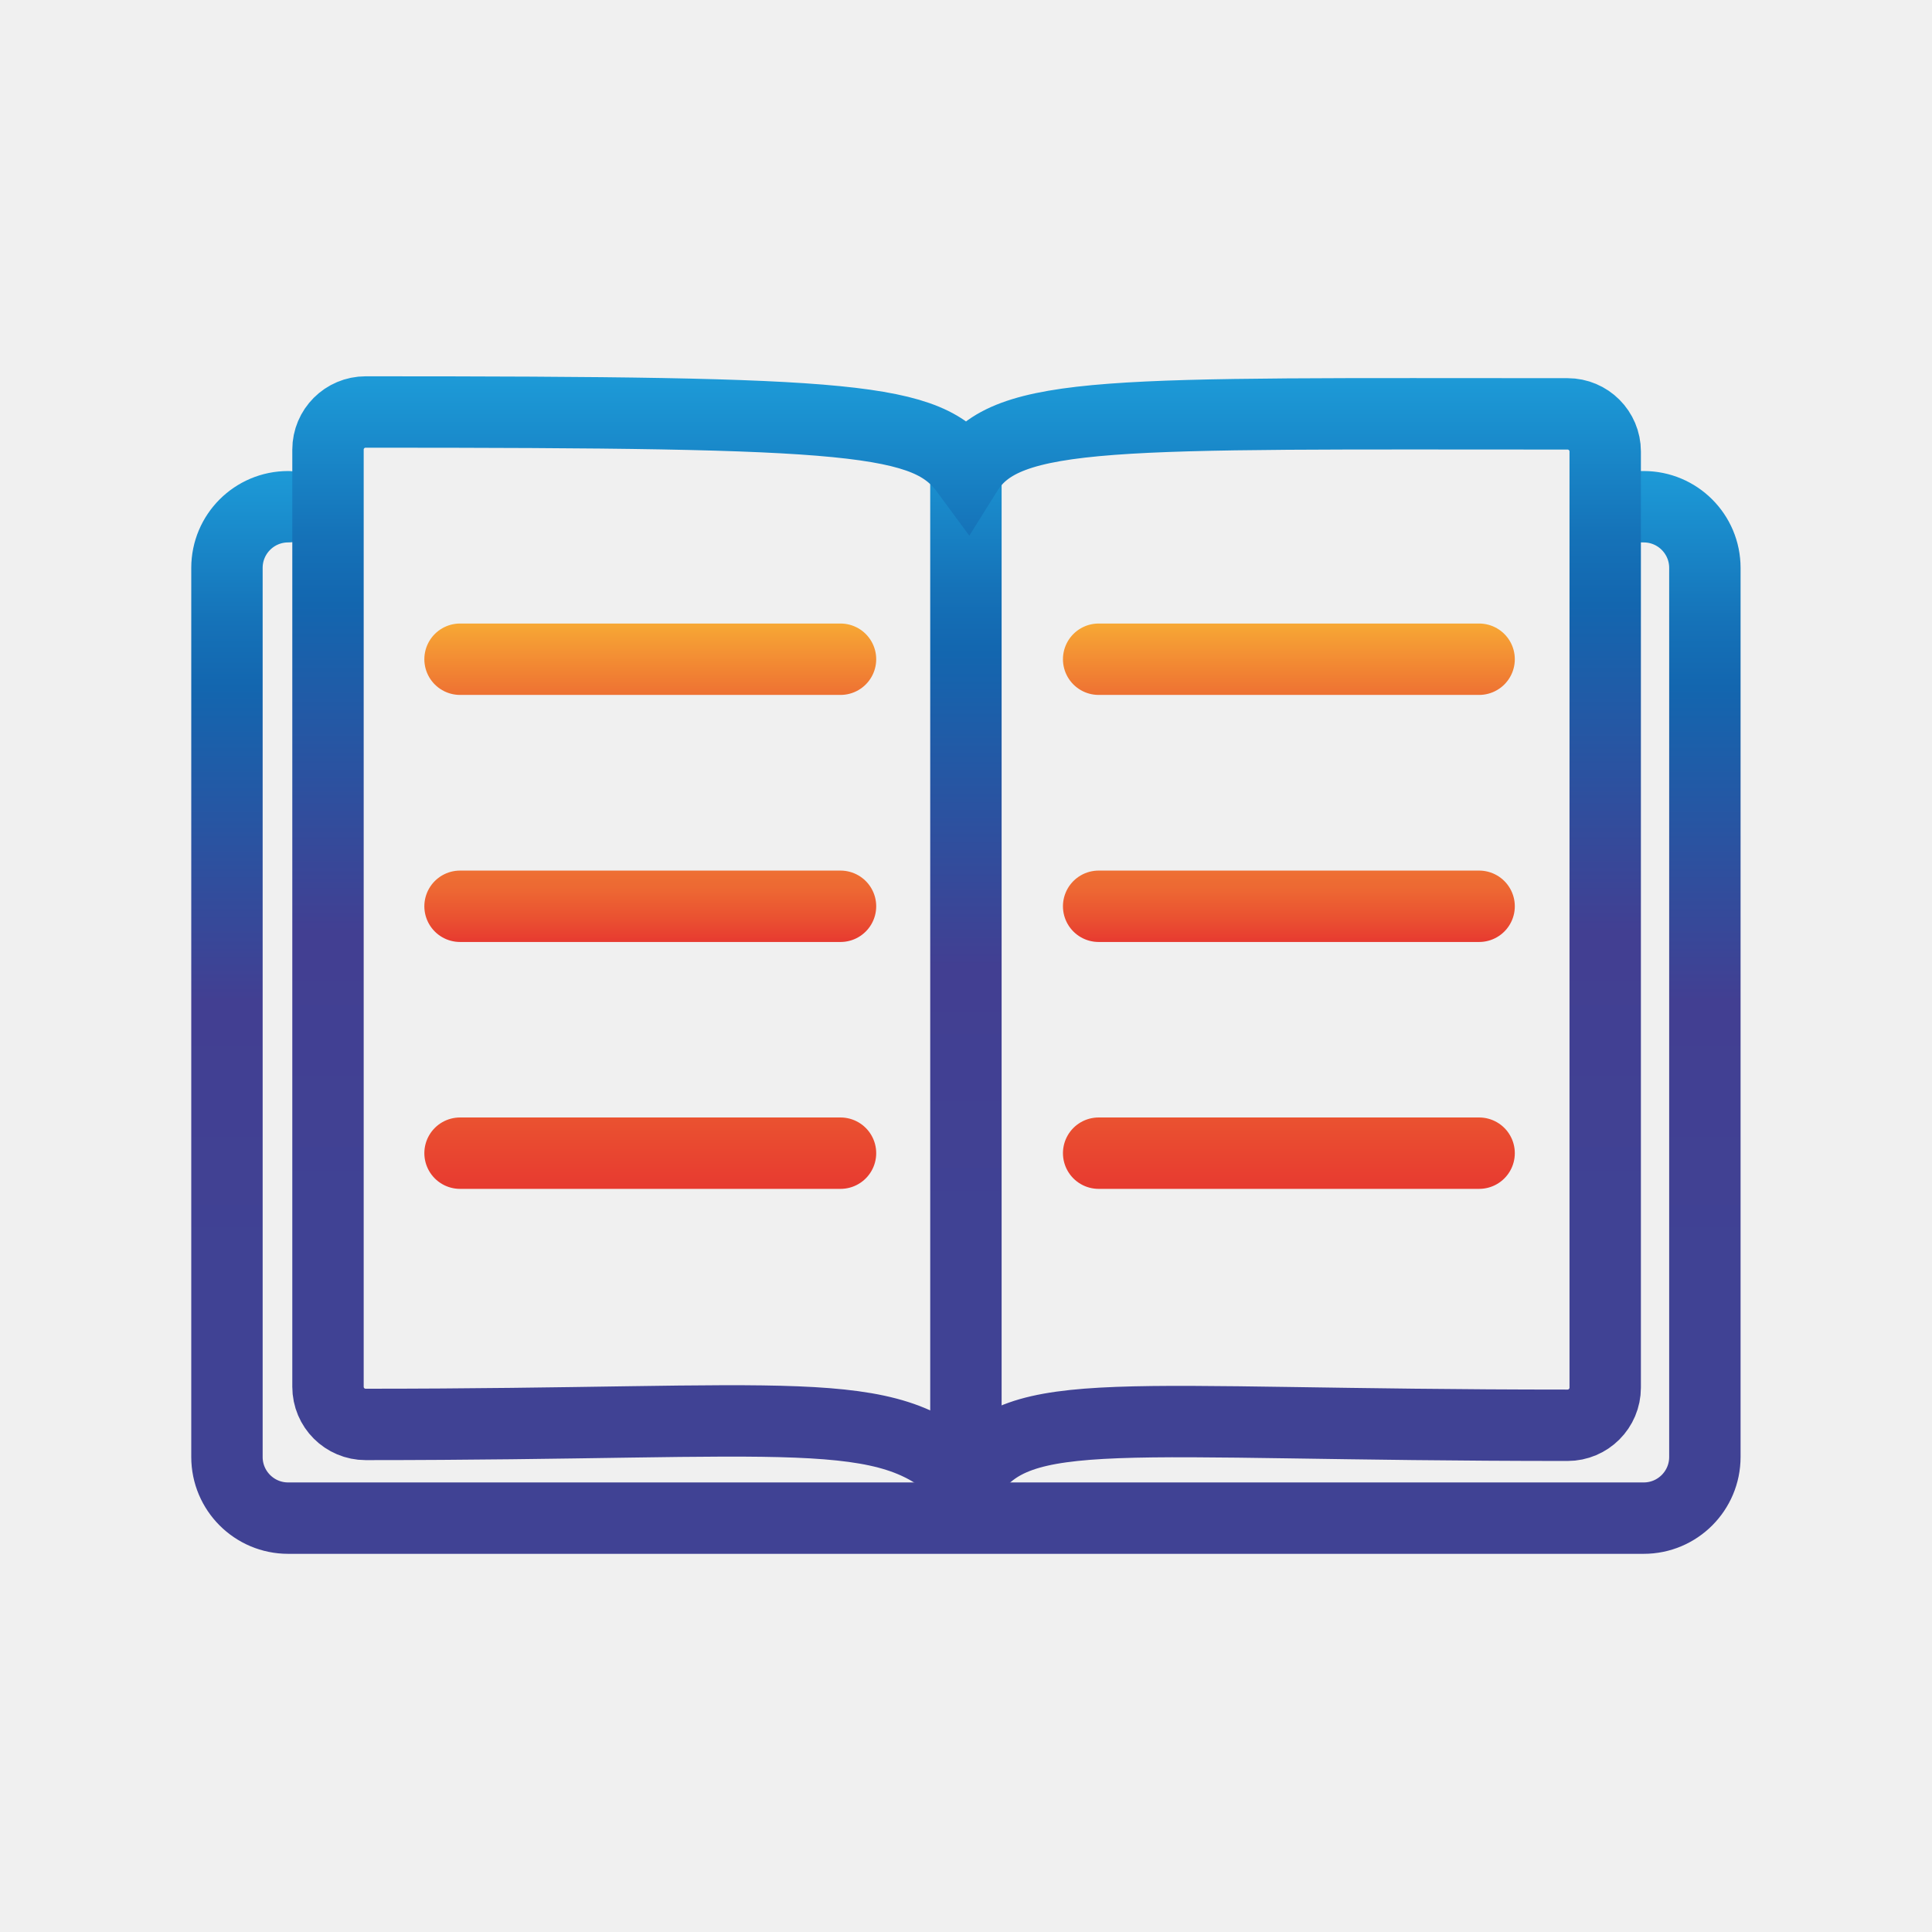
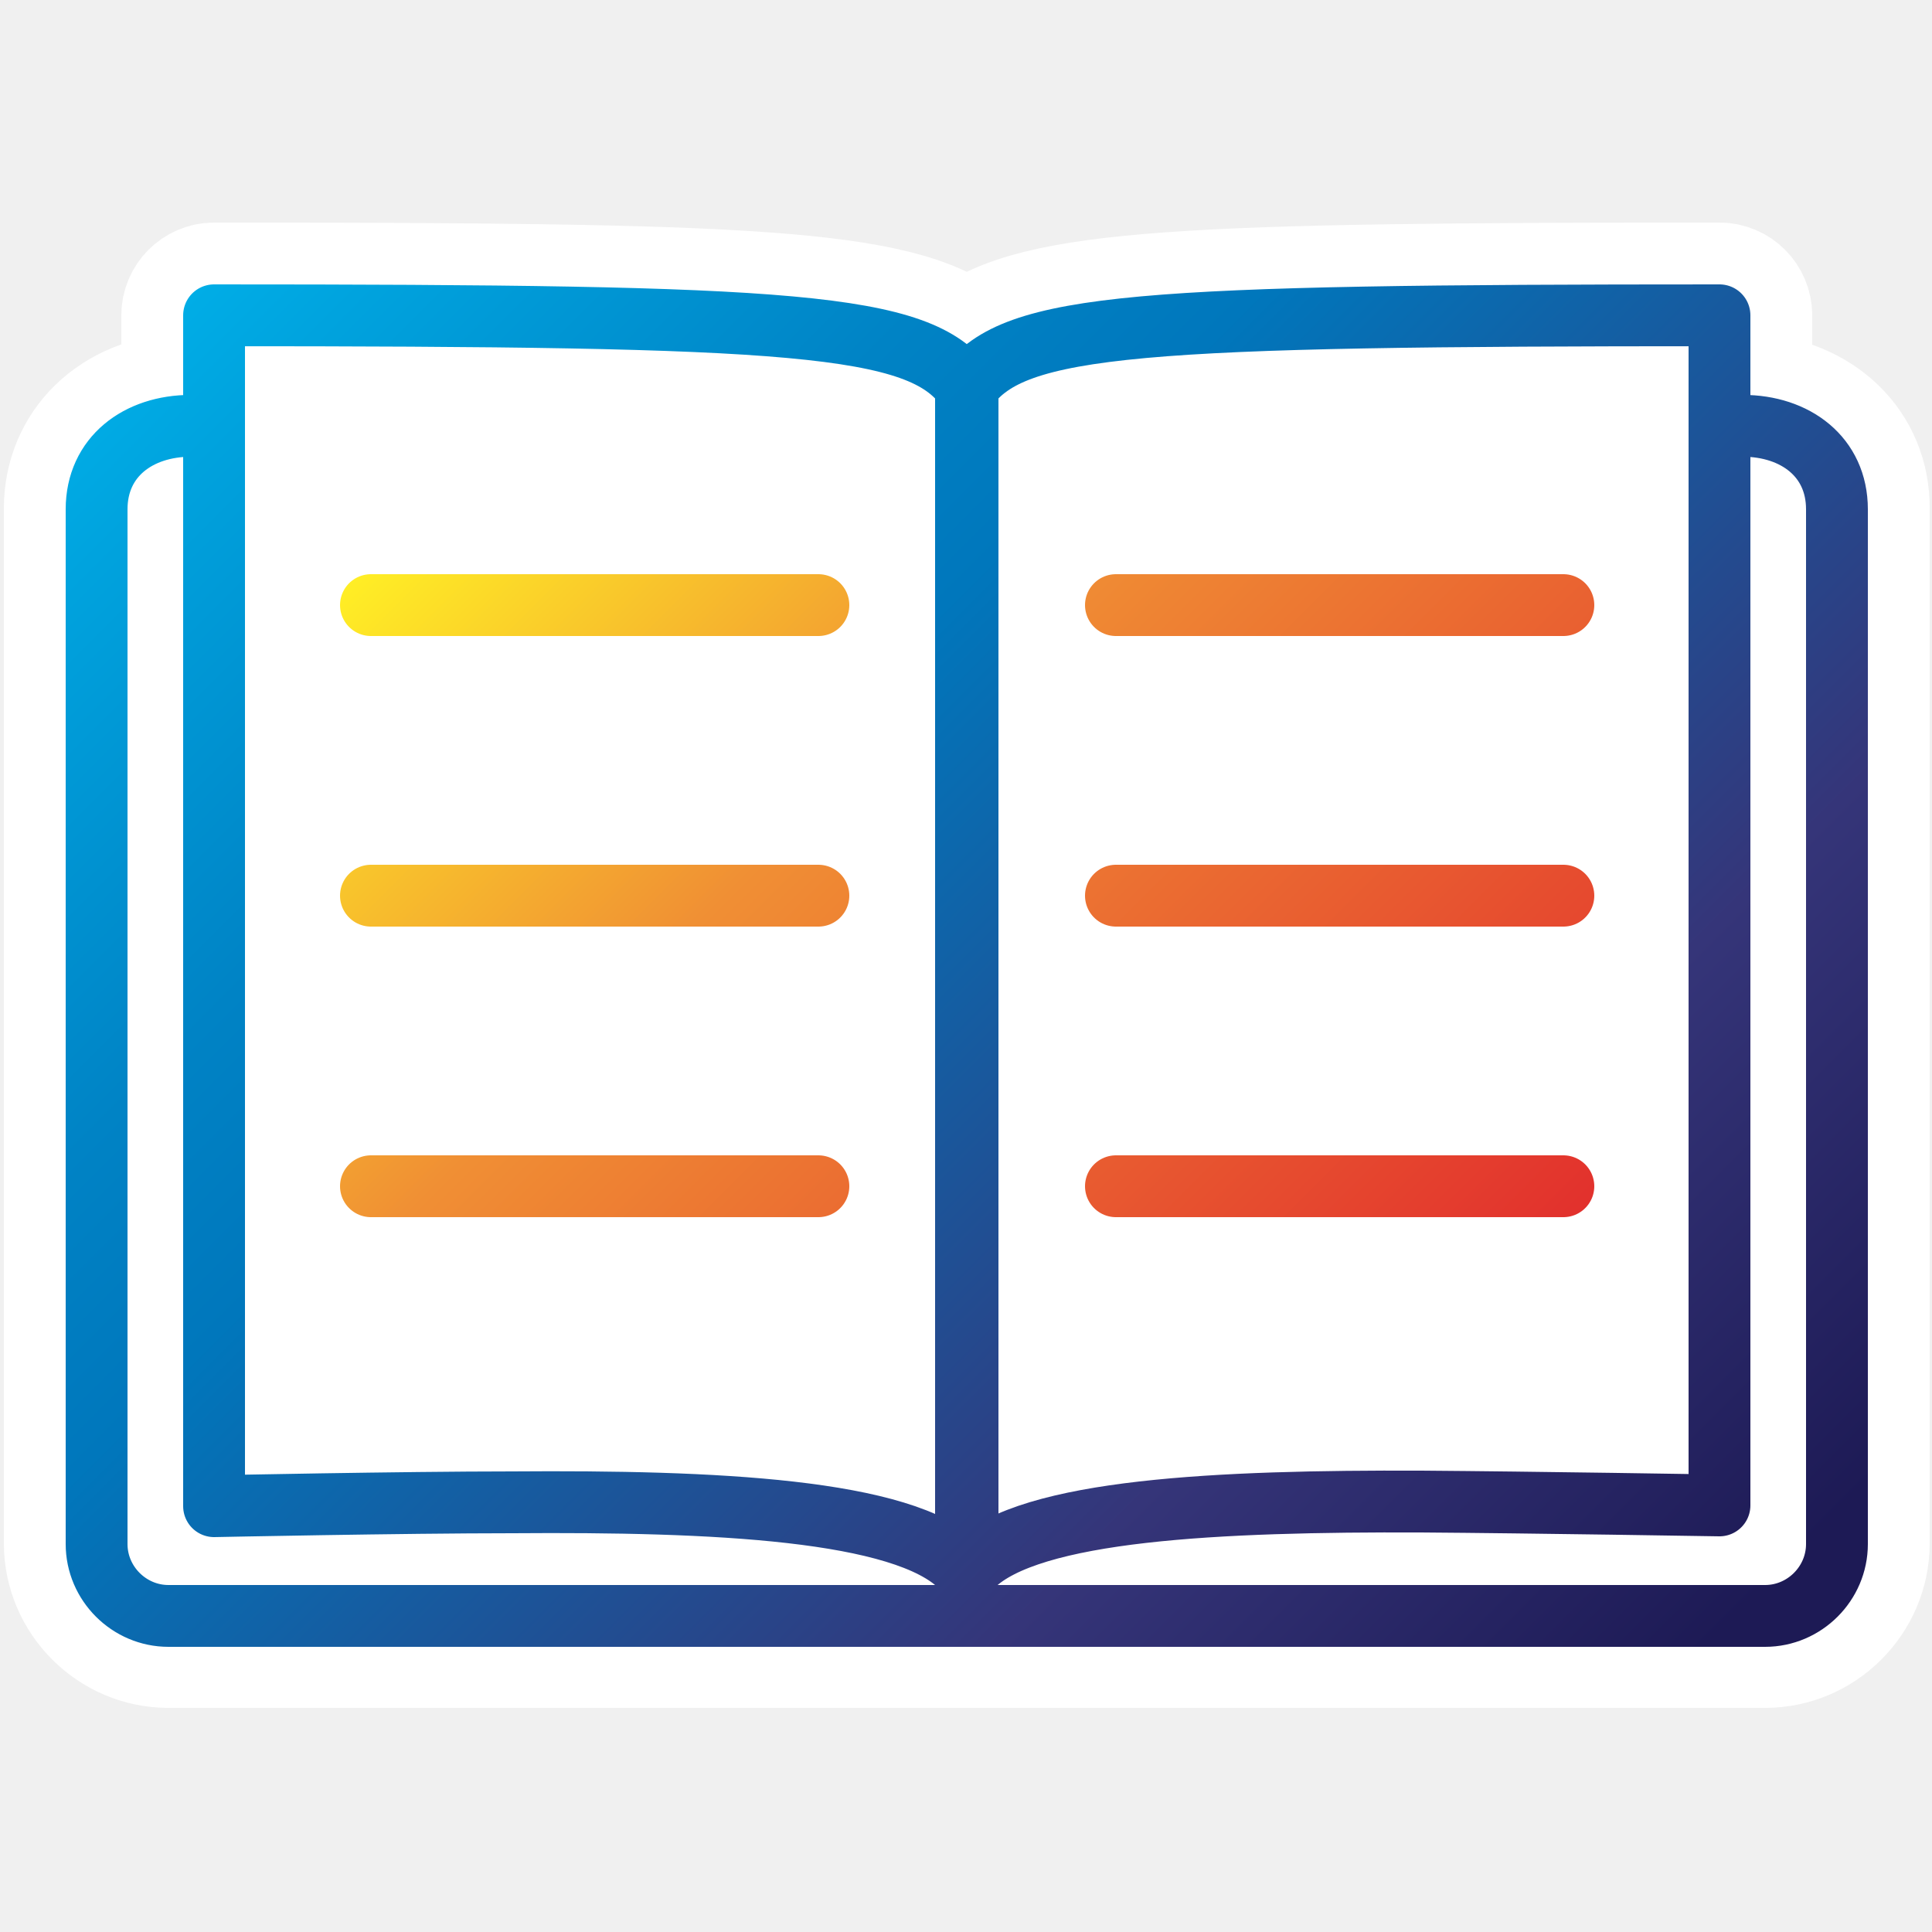
- <svg xmlns="http://www.w3.org/2000/svg" xmlns:xlink="http://www.w3.org/1999/xlink" id="Layer_1" data-name="Layer 1" viewBox="0 0 113.39 113.39">
-   <defs>
-     <style>.cls-1,.cls-2,.cls-3,.cls-4,.cls-5,.cls-6,.cls-7,.cls-8,.cls-9{fill:none;stroke-linecap:round;stroke-miterlimit:10;}.cls-1,.cls-2,.cls-3{stroke-width:4.19px;}.cls-1{stroke:url(#linear-gradient);}.cls-2{stroke:url(#linear-gradient-2);}.cls-3{stroke:url(#linear-gradient-3);}.cls-4,.cls-5,.cls-6,.cls-7,.cls-8,.cls-9{stroke-width:4.19px;}.cls-4{stroke:url(#linear-gradient-4);}.cls-5{stroke:url(#linear-gradient-5);}.cls-6{stroke:url(#linear-gradient-6);}.cls-7{stroke:url(#linear-gradient-7);}.cls-8{stroke:url(#linear-gradient-8);}.cls-9{stroke:url(#linear-gradient-9);}</style>
-     <linearGradient id="linear-gradient" x1="56.69" y1="27.64" x2="56.69" y2="91.2" gradientUnits="userSpaceOnUse">
-       <stop offset="0" stop-color="#1d9ad7" />
-       <stop offset="0.03" stop-color="#1b92d1" />
-       <stop offset="0.14" stop-color="#1572b8" />
-       <stop offset="0.2" stop-color="#1366af" />
-       <stop offset="0.49" stop-color="#423f92" />
-       <stop offset="0.74" stop-color="#404294" />
+ <svg xmlns="http://www.w3.org/2000/svg" version="1.1" x="0px" y="0px" viewBox="0 0 250 250" style="enable-background:new 0 0 250 250;" xml:space="preserve">
+   <style type="text/css">
+ 	.st0{fill:#FFFFFF;stroke:#FFFFFF;stroke-width:16;stroke-miterlimit:10;}
+ 	.st1{fill:none;stroke:url(#SVGID_1_);stroke-width:8;stroke-linecap:round;stroke-miterlimit:10;}
+ 	.st2{fill:none;stroke:url(#SVGID_2_);stroke-width:8;stroke-linecap:round;stroke-linejoin:round;stroke-miterlimit:10;}
+ </style>
+   <g id="White">
+     <path class="st0" d="M226.5,51.1V40.8c0-2.2-1.8-4-4-4c-68.1,0-88.5,0.7-97.4,7.7c-8.9-7-29.3-7.7-97.4-7.7c-2.2,0-4,1.8-4,4v10.3   c-8.9,0.4-15.2,6.5-15.2,14.7v133.9c0,7.3,6,13.3,13.3,13.3H125h0.2h103.2c7.3,0,13.3-6,13.3-13.3V65.9   C241.8,57.6,235.4,51.6,226.5,51.1z M16.5,199.8V65.9c0-4.6,3.6-6.5,7.2-6.7v135.8c0,1.1,0.4,2.1,1.2,2.9c0.8,0.8,1.8,1.2,2.9,1.1   c0.2,0,24.5-0.5,38.5-0.5c12.8-0.1,46.5-0.3,54.7,6.7H21.8C18.9,205.1,16.5,202.7,16.5,199.8z M233.8,199.8c0,2.9-2.4,5.3-5.3,5.3   h-99.3c8.2-7,41.9-6.8,54.7-6.7c14.1,0.1,38.3,0.5,38.5,0.5c1.1,0,2.1-0.4,2.9-1.1c0.8-0.8,1.2-1.8,1.2-2.9V59.1   c3.7,0.3,7.2,2.2,7.2,6.7V199.8z" />
+   </g>
+   <g id="Orange">
+     <linearGradient id="SVGID_1_" gradientUnits="userSpaceOnUse" x1="64.927" y1="55.706" x2="185.323" y2="176.101">
+       <stop offset="0" style="stop-color:#FFEE25" />
+       <stop offset="0.371" style="stop-color:#F08F34" />
+       <stop offset="1" style="stop-color:#E2312D" />
    </linearGradient>
-     <linearGradient id="linear-gradient-2" x1="56.69" y1="25.71" x2="56.69" y2="88.98" xlink:href="#linear-gradient" />
-     <linearGradient id="linear-gradient-3" x1="56.69" y1="22.18" x2="56.69" y2="88.8" xlink:href="#linear-gradient" />
-     <linearGradient id="linear-gradient-4" x1="38.17" y1="36.59" x2="38.17" y2="40.79" gradientUnits="userSpaceOnUse">
-       <stop offset="0" stop-color="#f7a834" />
-       <stop offset="1" stop-color="#ee7133" />
+     <path class="st1" d="M48,78.3h57.9 M48,115.9h57.9 M48,153.5h57.9 M202.3,78.3h-57.9 M202.3,115.9h-57.9 M202.3,153.5h-57.9" />
+   </g>
+   <g id="Blue_1_">
+     <linearGradient id="SVGID_2_" gradientUnits="userSpaceOnUse" x1="29.1" y1="33.824" x2="221.15" y2="225.875">
+       <stop offset="0" style="stop-color:#00ADE6" />
+       <stop offset="5.543736e-02" style="stop-color:#00A3DE" />
+       <stop offset="0.25" style="stop-color:#0083C5" />
+       <stop offset="0.358" style="stop-color:#0077BC" />
+       <stop offset="0.726" style="stop-color:#353579" />
+       <stop offset="0.966" style="stop-color:#1D1A55" />
    </linearGradient>
-     <linearGradient id="linear-gradient-5" x1="38.17" y1="51.09" x2="38.17" y2="55.28" gradientUnits="userSpaceOnUse">
-       <stop offset="0" stop-color="#ee7033" />
-       <stop offset="0.26" stop-color="#ed6833" />
-       <stop offset="0.67" stop-color="#ea5131" />
-       <stop offset="1" stop-color="#e73a30" />
-     </linearGradient>
-     <linearGradient id="linear-gradient-6" x1="38.17" y1="65.59" x2="38.17" y2="69.78" gradientUnits="userSpaceOnUse">
-       <stop offset="0" stop-color="#ea5230" />
-       <stop offset="1" stop-color="#e73a30" />
-     </linearGradient>
-     <linearGradient id="linear-gradient-7" x1="75.65" y1="36.59" x2="75.65" y2="40.79" xlink:href="#linear-gradient-4" />
-     <linearGradient id="linear-gradient-8" x1="75.65" y1="51.09" x2="75.65" y2="55.28" xlink:href="#linear-gradient-5" />
-     <linearGradient id="linear-gradient-9" x1="75.65" y1="65.59" x2="75.65" y2="69.78" xlink:href="#linear-gradient-6" />
-   </defs>
-   <path class="cls-1" d="M94.77,29.74h1.7a3.59,3.59,0,0,1,3.59,3.59V85.51a3.59,3.59,0,0,1-3.59,3.59H16.91a3.59,3.59,0,0,1-3.59-3.59V33.33a3.59,3.59,0,0,1,3.59-3.59" />
-   <line class="cls-2" x1="56.69" y1="27.81" x2="56.69" y2="86.88" />
-   <path class="cls-3" d="M92,83.65c-26.66,0-32.09-1.41-35.12,2.95a.27.27,0,0,1-.42,0c-4.4-4.38-9.8-3-35-3a2.21,2.21,0,0,1-2.21-2.21v-55a2.21,2.21,0,0,1,2.21-2.21c28.93,0,32.94.33,35.29,3.53C59.07,24,65.32,24.29,92,24.29a2.21,2.21,0,0,1,2.21,2.21V81.44A2.21,2.21,0,0,1,92,83.65Z" />
-   <line class="cls-4" x1="27" y1="38.69" x2="49.33" y2="38.69" />
-   <line class="cls-5" x1="27" y1="53.19" x2="49.33" y2="53.19" />
-   <line class="cls-6" x1="27" y1="67.68" x2="49.33" y2="67.68" />
-   <line class="cls-7" x1="64.48" y1="38.69" x2="86.81" y2="38.69" />
-   <line class="cls-8" x1="64.48" y1="53.19" x2="86.81" y2="53.19" />
-   <line class="cls-9" x1="64.48" y1="67.68" x2="86.81" y2="67.68" />
+     <path class="st2" d="M125.2,209.1H21.8c-5.1,0-9.3-4.2-9.3-9.3V65.9c0-6.8,5.4-10.8,12.2-10.8 M125,203.3V50.1   c-6.1-8.3-22.2-9.3-97.3-9.3v154.1c0,0,24.3-0.5,38.6-0.5c26.1-0.2,50.6,0.9,58,8.3 M125,209.1h103.4c5.1,0,9.3-4.2,9.3-9.3V65.9   c0-6.8-5.4-10.8-12.2-10.8 M125.9,202.6c7.4-7.3,31.9-8.4,58-8.3c14.3,0.1,38.6,0.5,38.6,0.5V40.8c-75.1,0-91.2,1-97.3,9.3v153.2" />
+   </g>
</svg>
